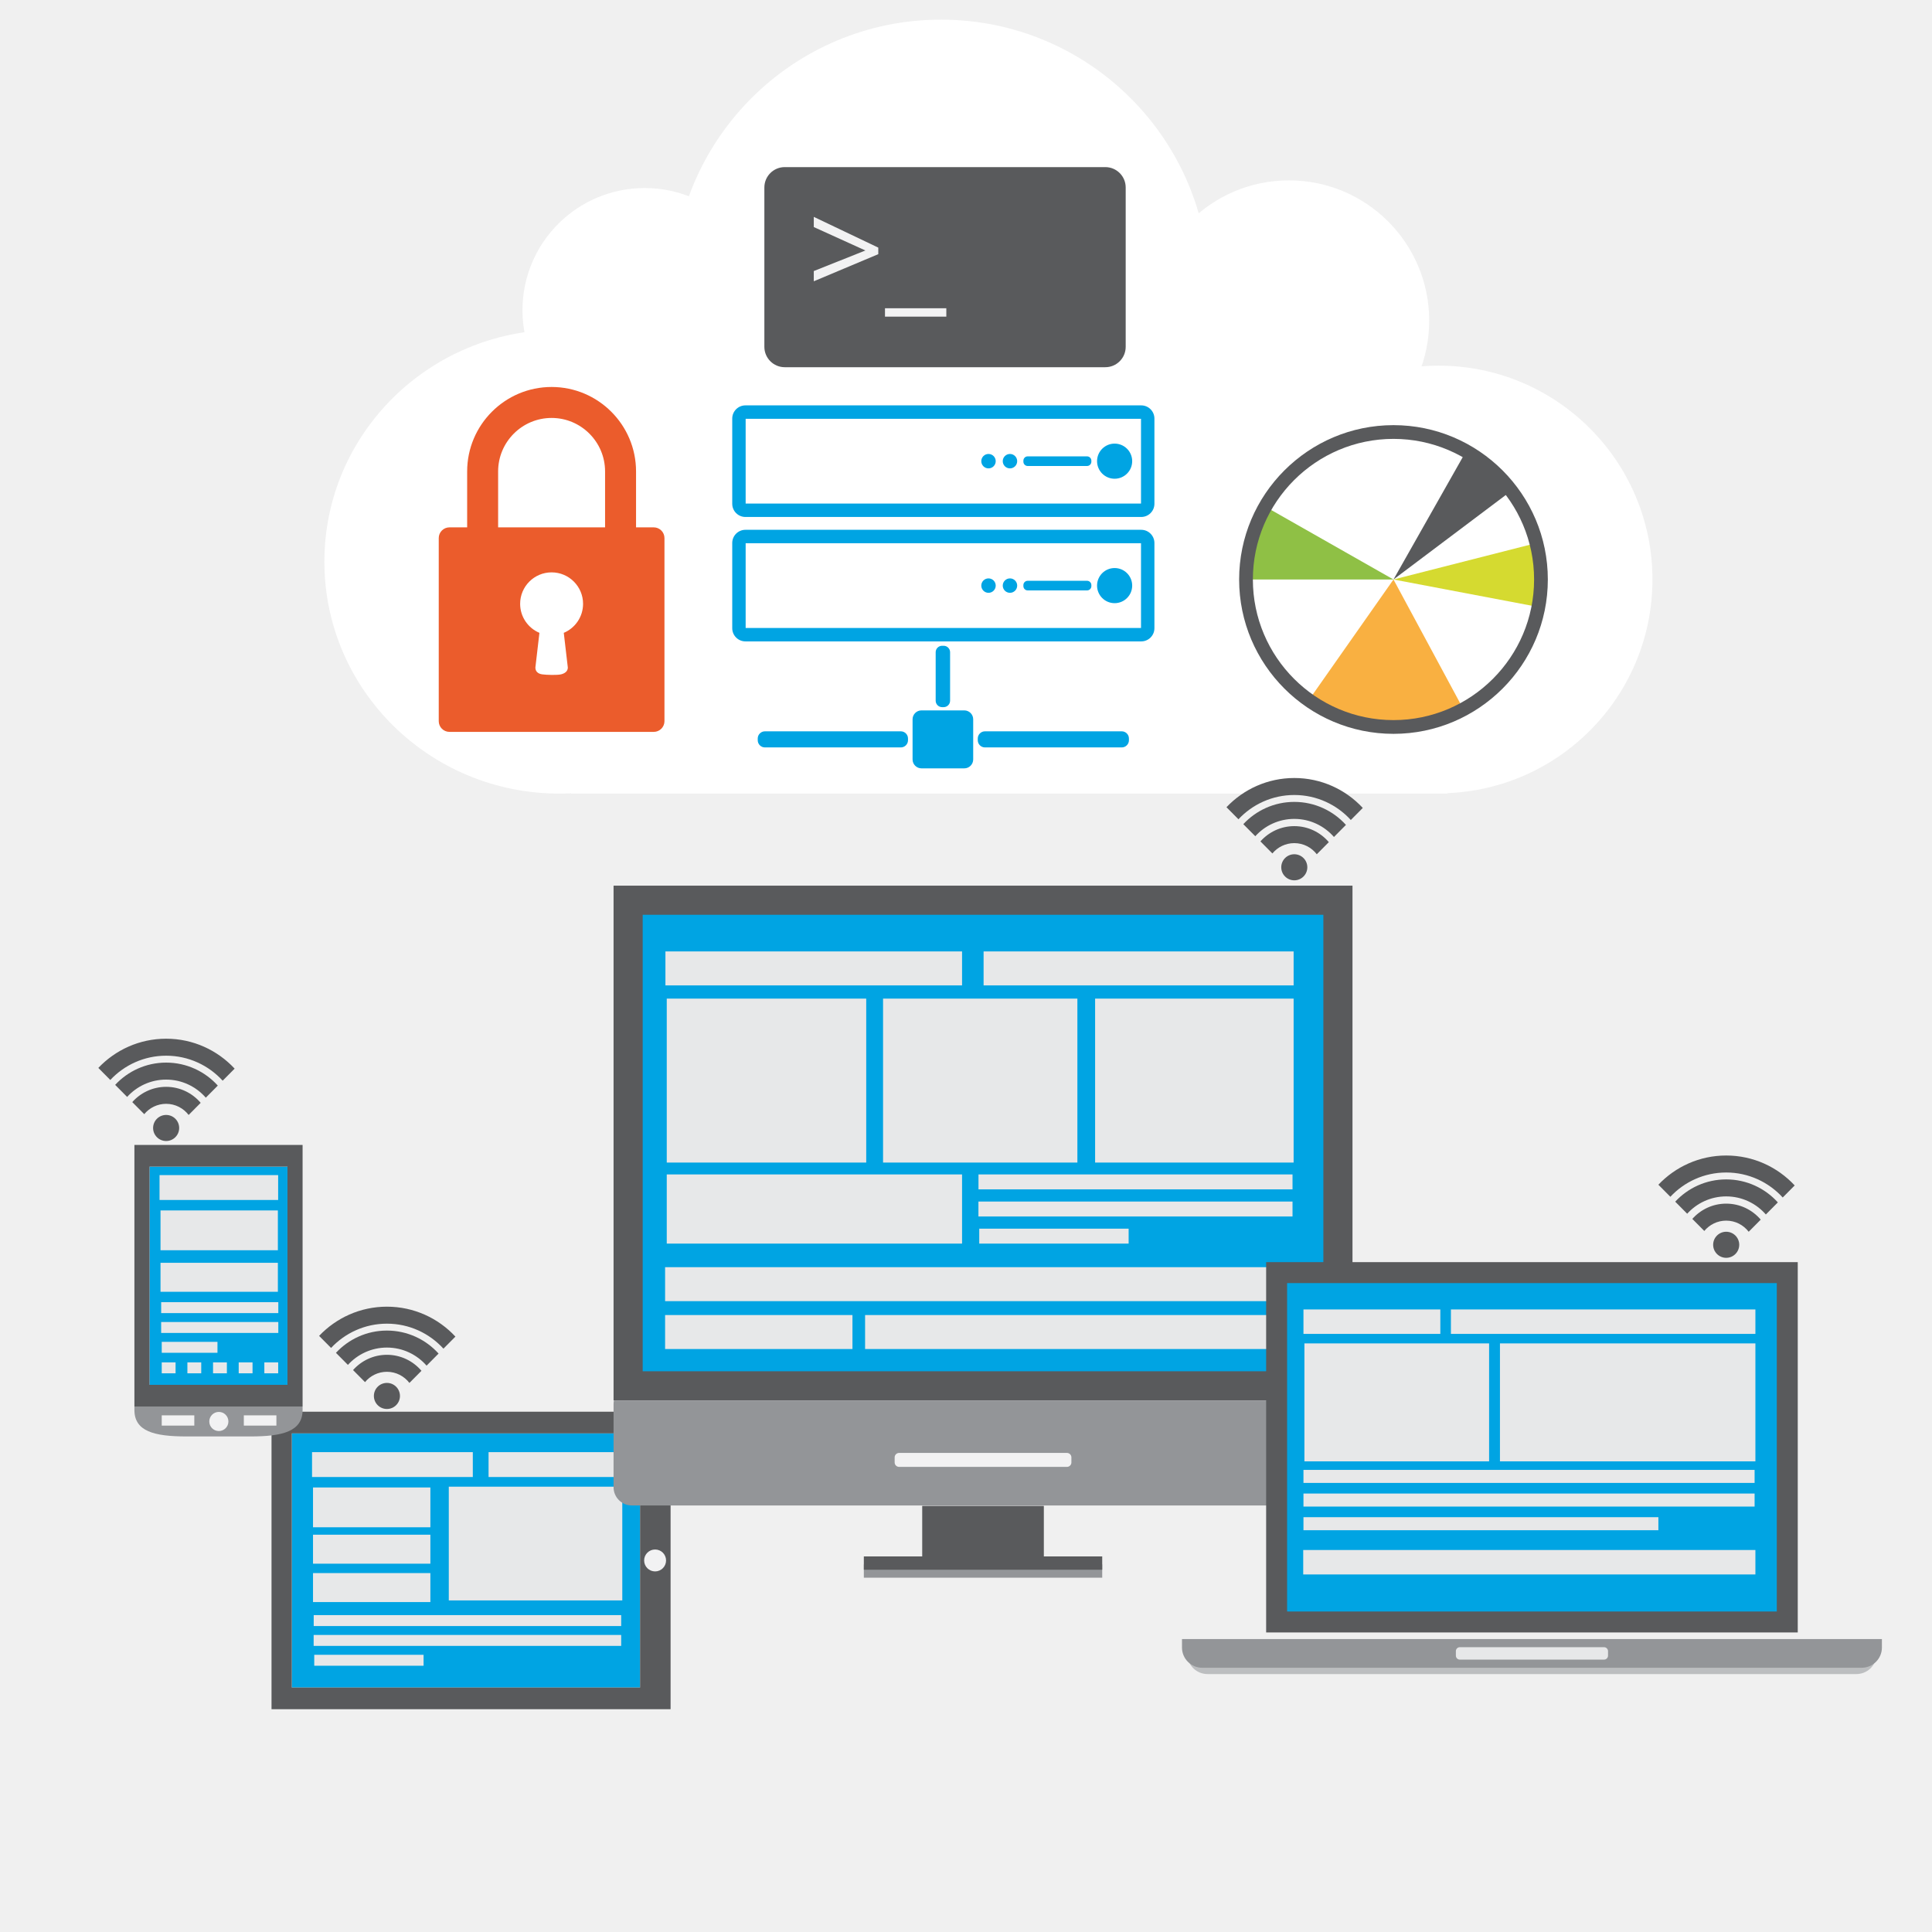
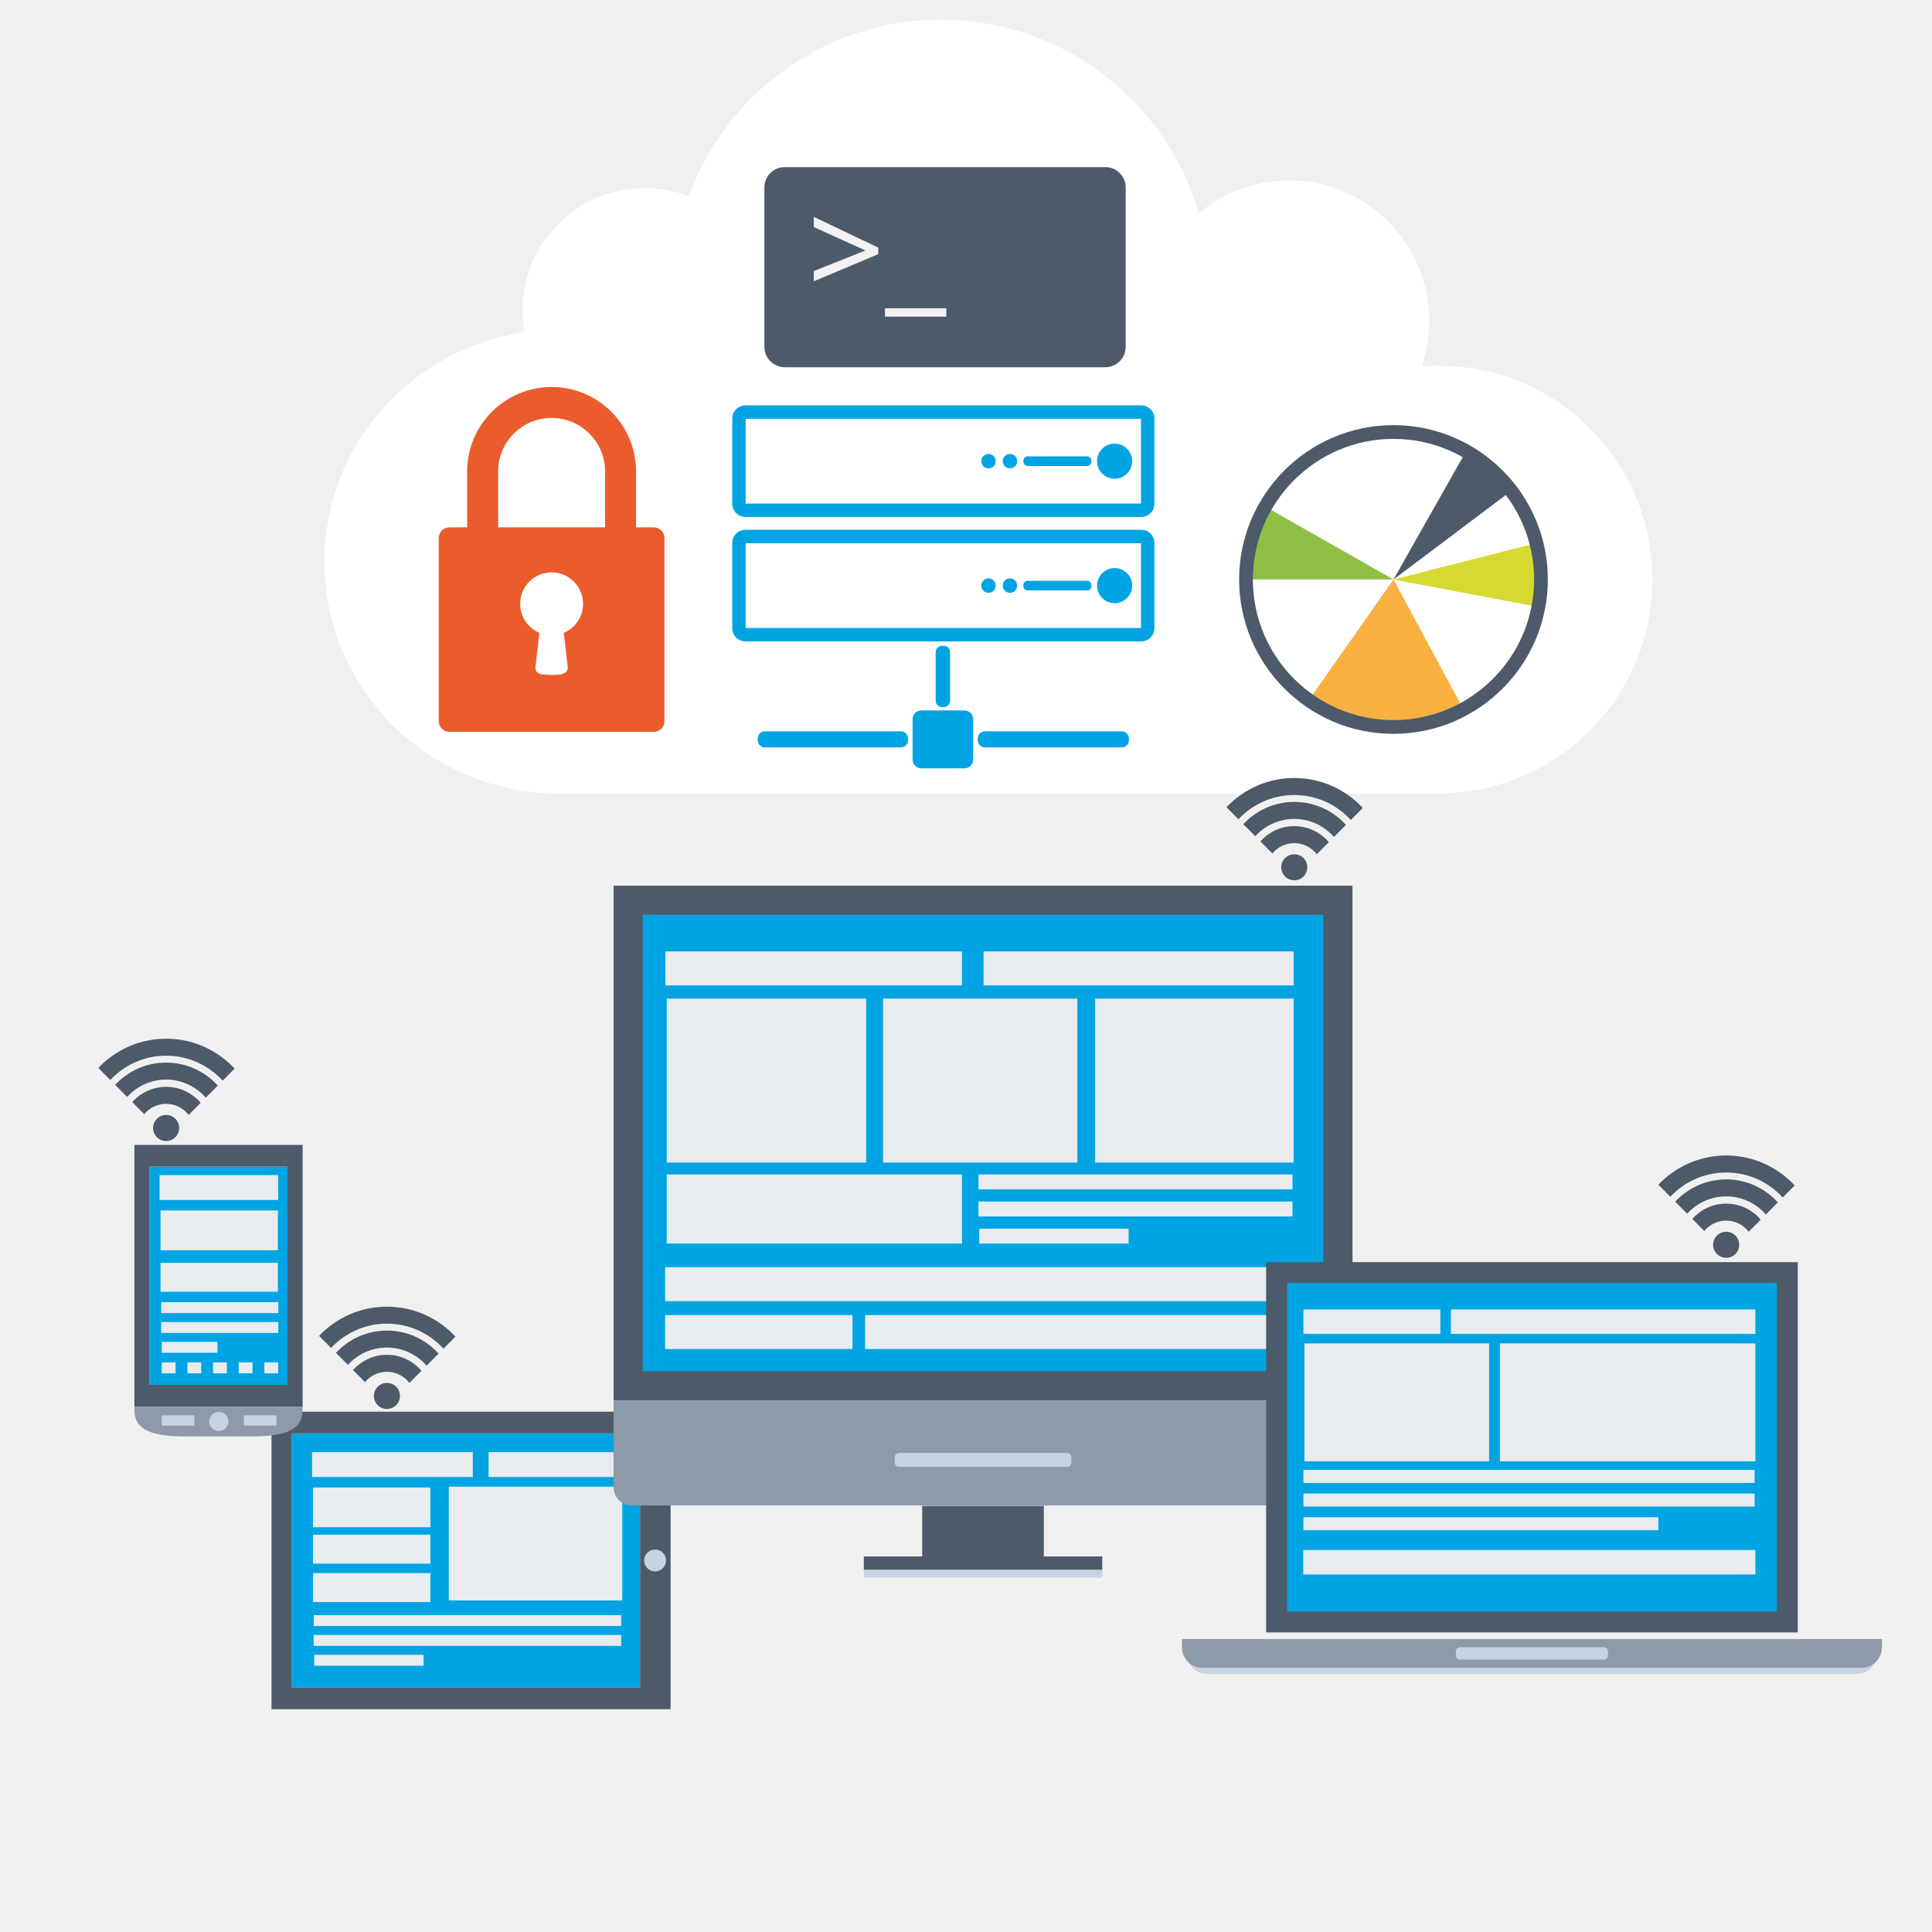
<svg xmlns="http://www.w3.org/2000/svg" version="1.1" x="0px" y="0px" width="590px" height="590px" viewBox="0 0 590 590" enable-background="new 0 0 590 590" xml:space="preserve">
  <g id="Background" display="none">
    <circle display="inline" fill="#C3E4F8" cx="294.987" cy="293.629" r="286.41" />
  </g>
  <g id="Cloud">
    <g>
      <ellipse fill="#FFFFFF" cx="170.822" cy="171.517" rx="71.759" ry="70.837" />
      <circle fill="#FFFFFF" cx="196.87" cy="94.738" r="37.315" />
      <circle fill="#FFFFFF" cx="287.373" cy="87.892" r="81.892" />
      <circle fill="#FFFFFF" cx="393.628" cy="97.91" r="42.825" />
      <circle fill="#FFFFFF" cx="439.33" cy="176.967" r="65.301" />
      <rect x="174.41" y="119.646" fill="#FFFFFF" width="267.662" height="122.708" />
    </g>
  </g>
  <g id="Terminals">
    <rect x="89.102" y="437.73" fill="#00A4E3" width="106.365" height="77.614" />
-     <path fill="#595A5C" d="M82.918,431.112v90.851h121.867v-90.851H82.918z M89.102,515.344V437.73h106.365v77.614H89.102z" />
-     <rect x="137.053" y="454.007" fill="#E7E8E9" width="52.985" height="34.735" />
-     <rect x="95.293" y="443.46" fill="#E7E8E9" width="49.095" height="7.594" />
-     <rect x="149.201" y="443.46" fill="#E7E8E9" width="40.496" height="7.594" />
-     <rect x="95.802" y="493.228" fill="#E7E8E9" width="93.895" height="3.339" />
-     <rect x="95.784" y="499.289" fill="#E7E8E9" width="93.913" height="3.339" />
-     <rect x="95.965" y="505.349" fill="#E7E8E9" width="33.387" height="3.339" />
-     <rect x="95.59" y="454.247" fill="#E7E8E9" width="35.84" height="12.157" />
-     <rect x="95.59" y="468.673" fill="#E7E8E9" width="35.84" height="8.851" />
-     <rect x="95.59" y="480.394" fill="#E7E8E9" width="35.84" height="8.851" />
-     <circle fill="#F2F2F3" cx="200.057" cy="476.537" r="3.348" />
+     <path fill="#4D5A69" d="M82.918,431.112v90.851h121.867v-90.851H82.918z M89.102,515.344V437.73h106.365v77.614H89.102z" />
+     <g>
+       <rect x="137.053" y="454.007" fill="#E8ECEF" width="52.985" height="34.735" />
+       <rect x="95.293" y="443.46" fill="#E8ECEF" width="49.095" height="7.594" />
+       <rect x="149.201" y="443.46" fill="#E8ECEF" width="40.496" height="7.594" />
+       <rect x="95.802" y="493.228" fill="#E8ECEF" width="93.895" height="3.339" />
+       <rect x="95.784" y="499.289" fill="#E8ECEF" width="93.913" height="3.339" />
+       <rect x="95.965" y="505.349" fill="#E8ECEF" width="33.387" height="3.339" />
+       <rect x="95.59" y="454.247" fill="#E8ECEF" width="35.84" height="12.157" />
+       <rect x="95.59" y="468.673" fill="#E8ECEF" width="35.84" height="8.851" />
+       <rect x="95.59" y="480.394" fill="#E8ECEF" width="35.84" height="8.851" />
+     </g>
+     <circle fill="#C5D3E2" cx="200.057" cy="476.537" r="3.348" />
    <rect x="191.818" y="274.911" fill="#00A4E3" width="216.764" height="148.299" />
-     <path fill="#595A5C" d="M413.028,427.658H187.371V270.465h225.657V427.658z M196.264,418.764h207.87V279.358h-207.87V418.764z" />
-     <rect x="203.616" y="304.96" fill="#E7E8E9" width="60.914" height="50.067" />
-     <rect x="269.671" y="304.96" fill="#E7E8E9" width="59.343" height="50.067" />
-     <rect x="334.429" y="304.96" fill="#E7E8E9" width="60.622" height="50.067" />
-     <rect x="203.21" y="290.549" fill="#E7E8E9" width="90.585" height="10.376" />
-     <rect x="300.373" y="290.549" fill="#E7E8E9" width="94.678" height="10.376" />
-     <rect x="203.108" y="386.975" fill="#E7E8E9" width="191.943" height="10.376" />
-     <rect x="298.816" y="358.65" fill="#E7E8E9" width="95.897" height="4.563" />
-     <rect x="298.798" y="366.932" fill="#E7E8E9" width="95.916" height="4.563" />
-     <rect x="299.045" y="375.213" fill="#E7E8E9" width="45.62" height="4.563" />
-     <rect x="264.184" y="401.593" fill="#E7E8E9" width="131.175" height="10.376" />
-     <rect x="203.108" y="401.593" fill="#E7E8E9" width="57.218" height="10.376" />
-     <rect x="203.616" y="358.65" fill="#E7E8E9" width="90.179" height="21.126" />
-     <path fill="#939598" d="M187.484,427.658c-0.074,0.362-0.113,0.736-0.113,1.12v25.394c0,3.075,2.492,5.567,5.567,5.567h214.523   c3.074,0,5.567-2.492,5.567-5.567v-25.394c0-0.384-0.039-0.758-0.113-1.12H187.484z" />
-     <path fill="#F2F2F3" d="M274.572,443.698h51.254c0.751,0,1.361,0.609,1.361,1.361v1.543c0,0.751-0.609,1.361-1.361,1.361h-51.254   c-0.751,0-1.361-0.609-1.361-1.361v-1.543C273.212,444.307,273.821,443.698,274.572,443.698z" />
-     <rect x="281.627" y="459.873" fill="#595A5C" width="37.144" height="16.243" />
-     <rect x="263.801" y="477.741" fill="#939598" width="72.797" height="4.061" />
-     <rect x="263.801" y="475.304" fill="#595A5C" width="72.797" height="4.061" />
+     <path fill="#4D5A69" d="M413.028,427.658H187.371V270.465h225.657V427.658z M196.264,418.764h207.87V279.358h-207.87V418.764z" />
+     <g>
+       <rect x="203.616" y="304.96" fill="#E8ECEF" width="60.914" height="50.067" />
+       <rect x="269.671" y="304.96" fill="#E8ECEF" width="59.343" height="50.067" />
+       <rect x="334.429" y="304.96" fill="#E8ECEF" width="60.622" height="50.067" />
+       <rect x="203.21" y="290.549" fill="#E8ECEF" width="90.585" height="10.376" />
+       <rect x="300.373" y="290.549" fill="#E8ECEF" width="94.678" height="10.376" />
+       <rect x="203.108" y="386.975" fill="#E8ECEF" width="191.943" height="10.376" />
+       <rect x="298.816" y="358.65" fill="#E8ECEF" width="95.897" height="4.563" />
+       <rect x="298.798" y="366.932" fill="#E8ECEF" width="95.916" height="4.563" />
+       <rect x="299.045" y="375.213" fill="#E8ECEF" width="45.62" height="4.563" />
+       <rect x="264.184" y="401.593" fill="#E8ECEF" width="131.175" height="10.376" />
+       <rect x="203.108" y="401.593" fill="#E8ECEF" width="57.218" height="10.376" />
+       <rect x="203.616" y="358.65" fill="#E8ECEF" width="90.179" height="21.126" />
+     </g>
+     <path fill="#8C9AA9" d="M187.484,427.658c-0.074,0.362-0.113,0.736-0.113,1.12v25.394c0,3.075,2.492,5.567,5.567,5.567h214.523   c3.074,0,5.567-2.492,5.567-5.567v-25.394c0-0.384-0.039-0.758-0.113-1.12H187.484z" />
+     <path fill="#C5D3E2" d="M274.572,443.698h51.254c0.751,0,1.361,0.609,1.361,1.361v1.543c0,0.751-0.609,1.361-1.361,1.361h-51.254   c-0.751,0-1.361-0.609-1.361-1.361v-1.543C273.212,444.307,273.821,443.698,274.572,443.698z" />
+     <rect x="281.627" y="459.873" fill="#4D5A69" width="37.144" height="16.243" />
+     <rect x="263.801" y="477.741" fill="#C5D3E2" width="72.797" height="4.061" />
+     <rect x="263.801" y="475.304" fill="#4D5A69" width="72.797" height="4.061" />
    <rect x="389.859" y="388.635" fill="#00A4E3" width="155.944" height="106.689" />
-     <path fill="#595A5C" d="M549.001,498.523H386.66V385.435h162.342V498.523z M393.058,492.125h149.545V391.834H393.058V492.125z" />
-     <path fill="#BCBEC0" d="M362.734,503.11v2.415c0,3.14,2.726,5.709,6.059,5.709h198.075c3.332,0,6.059-2.569,6.059-5.709v-2.415   H362.734z" />
-     <path fill="#939598" d="M360.958,500.537v2.607c0,3.389,2.773,6.161,6.161,6.161h201.423c3.389,0,6.161-2.773,6.161-6.161v-2.607   H360.958z" />
-     <path fill="#E7E8E9" d="M489.854,506.817h-44.047c-0.665,0-1.21-0.544-1.21-1.21v-1.372c0-0.665,0.544-1.21,1.21-1.21h44.047   c0.665,0,1.21,0.544,1.21,1.21v1.372C491.064,506.272,490.52,506.817,489.854,506.817z" />
-     <rect x="398.347" y="410.252" fill="#E7E8E9" width="56.399" height="36.019" />
-     <rect x="458.06" y="410.252" fill="#E7E8E9" width="78.009" height="36.019" />
-     <rect x="398.055" y="399.884" fill="#E7E8E9" width="41.797" height="7.465" />
-     <rect x="443.086" y="399.884" fill="#E7E8E9" width="92.983" height="7.465" />
-     <rect x="397.982" y="473.345" fill="#E7E8E9" width="138.087" height="7.465" />
-     <rect x="398.055" y="448.878" fill="#E7E8E9" width="137.771" height="3.98" />
-     <rect x="398.055" y="456.101" fill="#E7E8E9" width="137.771" height="3.98" />
-     <rect x="398.055" y="463.324" fill="#E7E8E9" width="108.387" height="3.98" />
+     <path fill="#4D5A69" d="M549.001,498.523H386.66V385.435h162.342V498.523z M393.058,492.125h149.545V391.834H393.058V492.125z" />
+     <path fill="#C5D3E2" d="M362.734,503.11v2.415c0,3.14,2.726,5.709,6.059,5.709h198.075c3.332,0,6.059-2.569,6.059-5.709v-2.415   H362.734z" />
+     <path fill="#8C9AA9" d="M360.958,500.537v2.607c0,3.389,2.773,6.161,6.161,6.161h201.423c3.389,0,6.161-2.773,6.161-6.161v-2.607   H360.958z" />
+     <path fill="#C5D3E2" d="M489.854,506.817h-44.047c-0.665,0-1.21-0.544-1.21-1.21v-1.372c0-0.665,0.544-1.21,1.21-1.21h44.047   c0.665,0,1.21,0.544,1.21,1.21v1.372C491.064,506.272,490.52,506.817,489.854,506.817z" />
+     <g>
+       <rect x="398.347" y="410.252" fill="#E8ECEF" width="56.399" height="36.019" />
+       <rect x="458.06" y="410.252" fill="#E8ECEF" width="78.009" height="36.019" />
+       <rect x="398.055" y="399.884" fill="#E8ECEF" width="41.797" height="7.465" />
+       <rect x="443.086" y="399.884" fill="#E8ECEF" width="92.983" height="7.465" />
+       <rect x="397.982" y="473.345" fill="#E8ECEF" width="138.087" height="7.465" />
+       <rect x="398.055" y="448.878" fill="#E8ECEF" width="137.771" height="3.98" />
+       <rect x="398.055" y="456.101" fill="#E8ECEF" width="137.771" height="3.98" />
+       <rect x="398.055" y="463.324" fill="#E8ECEF" width="108.387" height="3.98" />
+     </g>
    <rect x="45.663" y="356.262" fill="#00A4E3" width="42.125" height="66.646" />
-     <path fill="#595A5C" d="M41.046,349.643v79.883h51.36v-79.883H41.046z M45.663,422.908v-66.646h42.125v66.646H45.663z" />
-     <rect x="48.72" y="358.858" fill="#E7E8E9" width="36.221" height="7.594" />
-     <rect x="49.218" y="397.658" fill="#E7E8E9" width="35.772" height="3.339" />
-     <rect x="49.212" y="403.719" fill="#E7E8E9" width="35.779" height="3.339" />
-     <rect x="49.392" y="409.78" fill="#E7E8E9" width="17.019" height="3.339" />
-     <rect x="49.392" y="416.047" fill="#E7E8E9" width="4.224" height="3.339" />
-     <rect x="57.227" y="416.047" fill="#E7E8E9" width="4.224" height="3.339" />
-     <rect x="65.061" y="416.047" fill="#E7E8E9" width="4.224" height="3.339" />
-     <rect x="72.895" y="416.047" fill="#E7E8E9" width="4.224" height="3.339" />
-     <rect x="80.729" y="416.047" fill="#E7E8E9" width="4.224" height="3.339" />
-     <rect x="49.017" y="369.646" fill="#E7E8E9" width="35.84" height="12.157" />
-     <rect x="49.017" y="385.638" fill="#E7E8E9" width="35.84" height="8.851" />
-     <path fill="#939598" d="M75.527,429.526H57.924H41.046v1.045c0,6.528,6.006,8.095,15.929,8.095h0.949h17.603h0.949   c9.923,0,15.929-1.567,15.929-8.095v-1.045H75.527z" />
-     <circle fill="#F2F2F3" cx="66.831" cy="434.096" r="2.92" />
-     <rect x="49.392" y="432.221" fill="#F2F2F3" width="9.946" height="3.134" />
-     <rect x="74.462" y="432.221" fill="#F2F2F3" width="9.946" height="3.134" />
+     <path fill="#4D5A69" d="M41.046,349.643v79.883h51.36v-79.883H41.046z M45.663,422.908v-66.646h42.125v66.646H45.663z" />
+     <g>
+       <rect x="48.72" y="358.858" fill="#E8ECEF" width="36.221" height="7.594" />
+       <rect x="49.218" y="397.658" fill="#E8ECEF" width="35.772" height="3.339" />
+       <rect x="49.212" y="403.719" fill="#E8ECEF" width="35.779" height="3.339" />
+       <rect x="49.392" y="409.78" fill="#E8ECEF" width="17.019" height="3.339" />
+       <rect x="49.392" y="416.047" fill="#E8ECEF" width="4.224" height="3.339" />
+       <rect x="57.227" y="416.047" fill="#E8ECEF" width="4.224" height="3.339" />
+       <rect x="65.061" y="416.047" fill="#E8ECEF" width="4.224" height="3.339" />
+       <rect x="72.895" y="416.047" fill="#E8ECEF" width="4.224" height="3.339" />
+       <rect x="80.729" y="416.047" fill="#E8ECEF" width="4.224" height="3.339" />
+       <rect x="49.017" y="369.646" fill="#E8ECEF" width="35.84" height="12.157" />
+       <rect x="49.017" y="385.638" fill="#E8ECEF" width="35.84" height="8.851" />
+     </g>
+     <path fill="#8C9AA9" d="M75.527,429.526H57.924H41.046v1.045c0,6.528,6.006,8.095,15.929,8.095h0.949h17.603h0.949   c9.923,0,15.929-1.567,15.929-8.095v-1.045H75.527z" />
+     <circle fill="#C5D3E2" cx="66.831" cy="434.096" r="2.92" />
+     <rect x="49.392" y="432.221" fill="#C5D3E2" width="9.946" height="3.134" />
+     <rect x="74.462" y="432.221" fill="#C5D3E2" width="9.946" height="3.134" />
    <g>
      <g>
-         <circle fill="#595A5C" cx="50.736" cy="344.466" r="3.981" />
+         <circle fill="#4D5A69" cx="50.736" cy="344.466" r="3.981" />
      </g>
-       <path fill="#595A5C" d="M50.736,324.5c-6.143,0-11.682,2.621-15.567,6.8l3.656,3.682c2.943-3.248,7.193-5.292,11.911-5.292    c4.828,0,9.162,2.142,12.111,5.523l3.665-3.69C62.617,327.213,56.987,324.5,50.736,324.5z" />
-       <path fill="#595A5C" d="M50.736,322.392c6.83,0,12.985,2.946,17.262,7.633l3.656-3.681c-5.219-5.618-12.663-9.142-20.918-9.142    c-8.146,0-15.5,3.433-20.708,8.921l3.656,3.681C37.951,325.248,44.014,322.392,50.736,322.392z" />
-       <path fill="#595A5C" d="M50.736,337.089c2.798,0,5.284,1.337,6.872,3.4l3.676-3.702c-2.545-2.986-6.326-4.888-10.548-4.888    c-4.112,0-7.801,1.81-10.343,4.663l3.656,3.682C45.641,338.318,48.048,337.089,50.736,337.089z" />
+       <path fill="#4D5A69" d="M50.736,324.5c-6.143,0-11.682,2.621-15.567,6.8l3.656,3.682c2.943-3.248,7.193-5.292,11.911-5.292    c4.828,0,9.162,2.142,12.111,5.523l3.665-3.69C62.617,327.213,56.987,324.5,50.736,324.5z" />
+       <path fill="#4D5A69" d="M50.736,322.392c6.83,0,12.985,2.946,17.262,7.633l3.656-3.681c-5.219-5.618-12.663-9.142-20.918-9.142    c-8.146,0-15.5,3.433-20.708,8.921l3.656,3.681C37.951,325.248,44.014,322.392,50.736,322.392z" />
+       <path fill="#4D5A69" d="M50.736,337.089c2.798,0,5.284,1.337,6.872,3.4l3.676-3.702c-2.545-2.986-6.326-4.888-10.548-4.888    c-4.112,0-7.801,1.81-10.343,4.663l3.656,3.682C45.641,338.318,48.048,337.089,50.736,337.089z" />
    </g>
    <g>
      <g>
-         <circle fill="#595A5C" cx="118.159" cy="426.299" r="3.981" />
+         <circle fill="#4D5A69" cx="118.159" cy="426.299" r="3.981" />
      </g>
-       <path fill="#595A5C" d="M118.158,406.333c-6.143,0-11.682,2.621-15.567,6.8l3.656,3.682c2.943-3.248,7.193-5.292,11.911-5.292    c4.828,0,9.162,2.142,12.111,5.523l3.665-3.69C130.039,409.046,124.41,406.333,118.158,406.333z" />
-       <path fill="#595A5C" d="M118.158,404.225c6.83,0,12.985,2.946,17.262,7.633l3.656-3.681c-5.219-5.618-12.663-9.142-20.918-9.142    c-8.146,0-15.5,3.433-20.708,8.921l3.656,3.681C105.374,407.081,111.437,404.225,118.158,404.225z" />
-       <path fill="#595A5C" d="M118.158,418.922c2.798,0,5.284,1.337,6.872,3.4l3.676-3.702c-2.545-2.986-6.326-4.888-10.548-4.888    c-4.112,0-7.801,1.81-10.343,4.663l3.656,3.682C113.064,420.151,115.47,418.922,118.158,418.922z" />
+       <path fill="#4D5A69" d="M118.158,406.333c-6.143,0-11.682,2.621-15.567,6.8l3.656,3.682c2.943-3.248,7.193-5.292,11.911-5.292    c4.828,0,9.162,2.142,12.111,5.523l3.665-3.69C130.039,409.046,124.41,406.333,118.158,406.333z" />
+       <path fill="#4D5A69" d="M118.158,404.225c6.83,0,12.985,2.946,17.262,7.633l3.656-3.681c-5.219-5.618-12.663-9.142-20.918-9.142    c-8.146,0-15.5,3.433-20.708,8.921l3.656,3.681C105.374,407.081,111.437,404.225,118.158,404.225z" />
+       <path fill="#4D5A69" d="M118.158,418.922c2.798,0,5.284,1.337,6.872,3.4l3.676-3.702c-2.545-2.986-6.326-4.888-10.548-4.888    c-4.112,0-7.801,1.81-10.343,4.663l3.656,3.682C113.064,420.151,115.47,418.922,118.158,418.922z" />
    </g>
    <g>
      <g>
-         <circle fill="#595A5C" cx="527.15" cy="380.136" r="3.981" />
+         <circle fill="#4D5A69" cx="527.15" cy="380.136" r="3.981" />
      </g>
-       <path fill="#595A5C" d="M527.15,360.17c-6.143,0-11.682,2.621-15.567,6.8l3.656,3.682c2.943-3.248,7.193-5.292,11.911-5.292    c4.828,0,9.162,2.142,12.111,5.523l3.664-3.69C539.031,362.883,533.402,360.17,527.15,360.17z" />
-       <path fill="#595A5C" d="M527.15,358.062c6.83,0,12.985,2.946,17.262,7.633l3.656-3.681c-5.219-5.618-12.663-9.142-20.918-9.142    c-8.146,0-15.5,3.433-20.708,8.921l3.656,3.681C514.365,360.918,520.429,358.062,527.15,358.062z" />
-       <path fill="#595A5C" d="M527.15,372.759c2.798,0,5.284,1.337,6.872,3.4l3.676-3.702c-2.545-2.986-6.326-4.888-10.548-4.888    c-4.112,0-7.801,1.81-10.343,4.663l3.656,3.682C522.056,373.988,524.462,372.759,527.15,372.759z" />
+       <path fill="#4D5A69" d="M527.15,360.17c-6.143,0-11.682,2.621-15.567,6.8l3.656,3.682c2.943-3.248,7.193-5.292,11.911-5.292    c4.828,0,9.162,2.142,12.111,5.523l3.664-3.69C539.031,362.883,533.402,360.17,527.15,360.17z" />
+       <path fill="#4D5A69" d="M527.15,358.062c6.83,0,12.985,2.946,17.262,7.633l3.656-3.681c-5.219-5.618-12.663-9.142-20.918-9.142    c-8.146,0-15.5,3.433-20.708,8.921l3.656,3.681C514.365,360.918,520.429,358.062,527.15,358.062z" />
+       <path fill="#4D5A69" d="M527.15,372.759c2.798,0,5.284,1.337,6.872,3.4l3.676-3.702c-2.545-2.986-6.326-4.888-10.548-4.888    c-4.112,0-7.801,1.81-10.343,4.663l3.656,3.682C522.056,373.988,524.462,372.759,527.15,372.759z" />
    </g>
    <g>
      <g>
-         <circle fill="#595A5C" cx="395.254" cy="264.853" r="3.981" />
+         <circle fill="#4D5A69" cx="395.254" cy="264.853" r="3.981" />
      </g>
-       <path fill="#595A5C" d="M395.254,244.887c-6.143,0-11.682,2.621-15.567,6.8l3.656,3.682c2.943-3.248,7.193-5.292,11.911-5.292    c4.828,0,9.162,2.142,12.111,5.523l3.665-3.69C407.135,247.6,401.506,244.887,395.254,244.887z" />
-       <path fill="#595A5C" d="M395.254,242.779c6.83,0,12.985,2.946,17.262,7.633l3.656-3.681c-5.219-5.618-12.663-9.142-20.918-9.142    c-8.146,0-15.5,3.433-20.708,8.921l3.656,3.681C382.469,245.635,388.533,242.779,395.254,242.779z" />
-       <path fill="#595A5C" d="M395.254,257.476c2.798,0,5.284,1.337,6.872,3.4l3.676-3.702c-2.545-2.986-6.326-4.888-10.548-4.888    c-4.112,0-7.801,1.81-10.343,4.663l3.656,3.682C390.16,258.705,392.566,257.476,395.254,257.476z" />
+       <path fill="#4D5A69" d="M395.254,244.887c-6.143,0-11.682,2.621-15.567,6.8l3.656,3.682c2.943-3.248,7.193-5.292,11.911-5.292    c4.828,0,9.162,2.142,12.111,5.523l3.665-3.69C407.135,247.6,401.506,244.887,395.254,244.887z" />
+       <path fill="#4D5A69" d="M395.254,242.779c6.83,0,12.985,2.946,17.262,7.633l3.656-3.681c-5.219-5.618-12.663-9.142-20.918-9.142    c-8.146,0-15.5,3.433-20.708,8.921l3.656,3.681C382.469,245.635,388.533,242.779,395.254,242.779z" />
+       <path fill="#4D5A69" d="M395.254,257.476c2.798,0,5.284,1.337,6.872,3.4l3.676-3.702c-2.545-2.986-6.326-4.888-10.548-4.888    c-4.112,0-7.801,1.81-10.343,4.663l3.656,3.682C390.16,258.705,392.566,257.476,395.254,257.476z" />
    </g>
  </g>
  <g id="Server">
    <g>
      <path fill="#00A4E3" d="M275.097,228.251h-41.508c-1.205,0-2.191-0.986-2.191-2.191v-0.535c0-1.205,0.986-2.191,2.191-2.191    h41.508c1.205,0,2.191,0.986,2.191,2.191v0.535C277.288,227.265,276.302,228.251,275.097,228.251z" />
      <path fill="#00A4E3" d="M342.566,228.251h-41.781c-1.205,0-2.191-0.986-2.191-2.191v-0.535c0-1.205,0.986-2.191,2.191-2.191    h41.781c1.205,0,2.191,0.986,2.191,2.191v0.535C344.757,227.265,343.771,228.251,342.566,228.251z" />
      <path fill="#00A4E3" d="M288.18,215.95h-0.479c-1.079,0-1.962-0.883-1.962-1.962v-14.816c0-1.079,0.883-1.962,1.962-1.962h0.479    c1.079,0,1.962,0.883,1.962,1.962v14.816C290.142,215.067,289.259,215.95,288.18,215.95z" />
      <path fill="#00A4E3" d="M294.482,216.942H281.4c-1.494,0-2.717,1.223-2.717,2.717v12.267c0,1.494,1.223,2.717,2.717,2.717h13.081    c1.494,0,2.717-1.223,2.717-2.717v-12.267C297.199,218.164,295.976,216.942,294.482,216.942z" />
      <g>
        <g>
          <path fill="#00A4E3" d="M348.513,195.873H227.642c-2.222,0-4.029-1.807-4.029-4.029v-26.022c0-2.222,1.807-4.029,4.029-4.029      h120.871c2.221,0,4.028,1.807,4.028,4.029v26.022C352.542,194.066,350.735,195.873,348.513,195.873z M227.71,191.776h120.734      V165.89H227.71V191.776z" />
        </g>
        <g>
          <path fill="#00A4E3" d="M331.974,180.303h-18.139c-0.721,0-1.31-0.59-1.31-1.31v-0.32c0-0.721,0.59-1.31,1.31-1.31h18.139      c0.721,0,1.31,0.59,1.31,1.31v0.32C333.285,179.714,332.695,180.303,331.974,180.303z" />
        </g>
        <g>
          <circle fill="#00A4E3" cx="340.387" cy="178.833" r="5.364" />
        </g>
        <g>
          <circle fill="#00A4E3" cx="301.872" cy="178.833" r="2.203" />
        </g>
        <g>
          <circle fill="#00A4E3" cx="308.427" cy="178.833" r="2.203" />
        </g>
      </g>
      <g>
        <g>
          <path fill="#00A4E3" d="M348.513,157.875H227.642c-2.222,0-4.029-1.807-4.029-4.029v-26.022c0-2.222,1.807-4.029,4.029-4.029      h120.871c2.221,0,4.028,1.807,4.028,4.029v26.022C352.542,156.068,350.735,157.875,348.513,157.875z M227.71,153.778h120.734      v-25.885H227.71V153.778z" />
        </g>
        <g>
          <path fill="#00A4E3" d="M331.974,142.305h-18.139c-0.721,0-1.31-0.59-1.31-1.31v-0.32c0-0.721,0.59-1.31,1.31-1.31h18.139      c0.721,0,1.31,0.59,1.31,1.31v0.32C333.285,141.716,332.695,142.305,331.974,142.305z" />
        </g>
        <g>
          <circle fill="#00A4E3" cx="340.387" cy="140.835" r="5.364" />
        </g>
        <g>
          <circle fill="#00A4E3" cx="301.872" cy="140.835" r="2.203" />
        </g>
        <g>
          <circle fill="#00A4E3" cx="308.427" cy="140.835" r="2.203" />
        </g>
      </g>
    </g>
  </g>
  <g id="Dos">
-     <path fill="#595A5C" d="M337.544,112.14h-97.897c-3.437,0-6.223-2.786-6.223-6.223V57.254c0-3.437,2.786-6.223,6.223-6.223h97.897   c3.437,0,6.223,2.786,6.223,6.223v48.663C343.767,109.354,340.981,112.14,337.544,112.14z" />
+     <path fill="#4D5A69" d="M337.544,112.14h-97.897c-3.437,0-6.223-2.786-6.223-6.223V57.254c0-3.437,2.786-6.223,6.223-6.223h97.897   c3.437,0,6.223,2.786,6.223,6.223v48.663C343.767,109.354,340.981,112.14,337.544,112.14z" />
    <text transform="matrix(1.0453 0 0 1 246.4251 90.5398)" fill="#F2F2F3" font-family="'MyriadPro-Regular'" font-size="40">&gt;_</text>
  </g>
  <g id="Lock">
    <path fill="#EB5C2C" d="M199.646,161.047h-5.408v-17.083c0-14.22-11.568-25.788-25.788-25.788   c-14.22,0-25.788,11.568-25.788,25.788v17.083h-5.408c-1.798,0-3.27,1.471-3.27,3.27v55.917c0,1.798,1.471,3.27,3.27,3.27h62.393   c1.798,0,3.27-1.471,3.27-3.27v-55.917C202.916,162.519,201.444,161.047,199.646,161.047z M172.168,193.259l1.235,10.593   c0,1.147-0.915,1.807-2.085,2.085c-1.171,0.278-4.392,0.186-5.737,0c-1.345-0.186-2.085-0.938-2.085-2.085l1.235-10.593   c-3.459-1.454-5.889-4.873-5.889-8.861c0-5.307,4.302-9.608,9.608-9.608c5.307,0,9.608,4.302,9.608,9.608   C178.058,188.386,175.628,191.806,172.168,193.259z M184.779,161.047h-32.66v-17.083c0-9.004,7.326-16.33,16.33-16.33   s16.33,7.325,16.33,16.33V161.047z" />
    <g>
-       <g>
-         <polygon fill="#595A5C" points="425.546,176.967 448.093,137.133 456.883,143.795 461.937,149.593    " />
-       </g>
-       <g>
-         <polygon fill="#F9B041" points="425.546,176.967 446.917,216.62 438.723,220.044 428.343,222.564 415.896,220.965      399.669,213.831    " />
-       </g>
-       <g>
-         <polygon fill="#8FC045" points="425.546,176.967 386.383,154.712 381.893,165.84 380.508,176.967    " />
-       </g>
-       <g>
-         <polygon fill="#D5DA30" points="425.546,176.967 469.197,165.84 470.584,176.967 469.799,185.365    " />
-       </g>
-       <g>
-         <path fill="#595A5C" d="M425.546,224.103c-25.991,0-47.136-21.145-47.136-47.136s21.145-47.136,47.136-47.136     s47.136,21.145,47.136,47.136S451.537,224.103,425.546,224.103z M425.546,134.027c-23.677,0-42.94,19.263-42.94,42.94     s19.263,42.94,42.94,42.94s42.94-19.263,42.94-42.94S449.223,134.027,425.546,134.027z" />
-       </g>
+       <polygon fill="#4D5A69" points="425.546,176.967 448.093,137.133 456.883,143.795 461.937,149.593   " />
+     </g>
+     <g>
+       <polygon fill="#F9B041" points="425.546,176.967 446.917,216.62 438.723,220.044 428.343,222.564 415.896,220.965     399.669,213.831   " />
+     </g>
+     <g>
+       <polygon fill="#8FC045" points="425.546,176.967 386.383,154.712 381.893,165.84 380.508,176.967   " />
+     </g>
+     <g>
+       <polygon fill="#D5DA30" points="425.546,176.967 469.197,165.84 470.584,176.967 469.799,185.365   " />
+     </g>
+     <g>
+       <path fill="#4D5A69" d="M425.546,224.103c-25.991,0-47.136-21.145-47.136-47.136s21.145-47.136,47.136-47.136    s47.136,21.145,47.136,47.136S451.537,224.103,425.546,224.103z M425.546,134.027c-23.677,0-42.94,19.263-42.94,42.94    s19.263,42.94,42.94,42.94s42.94-19.263,42.94-42.94S449.223,134.027,425.546,134.027z" />
    </g>
  </g>
</svg>
